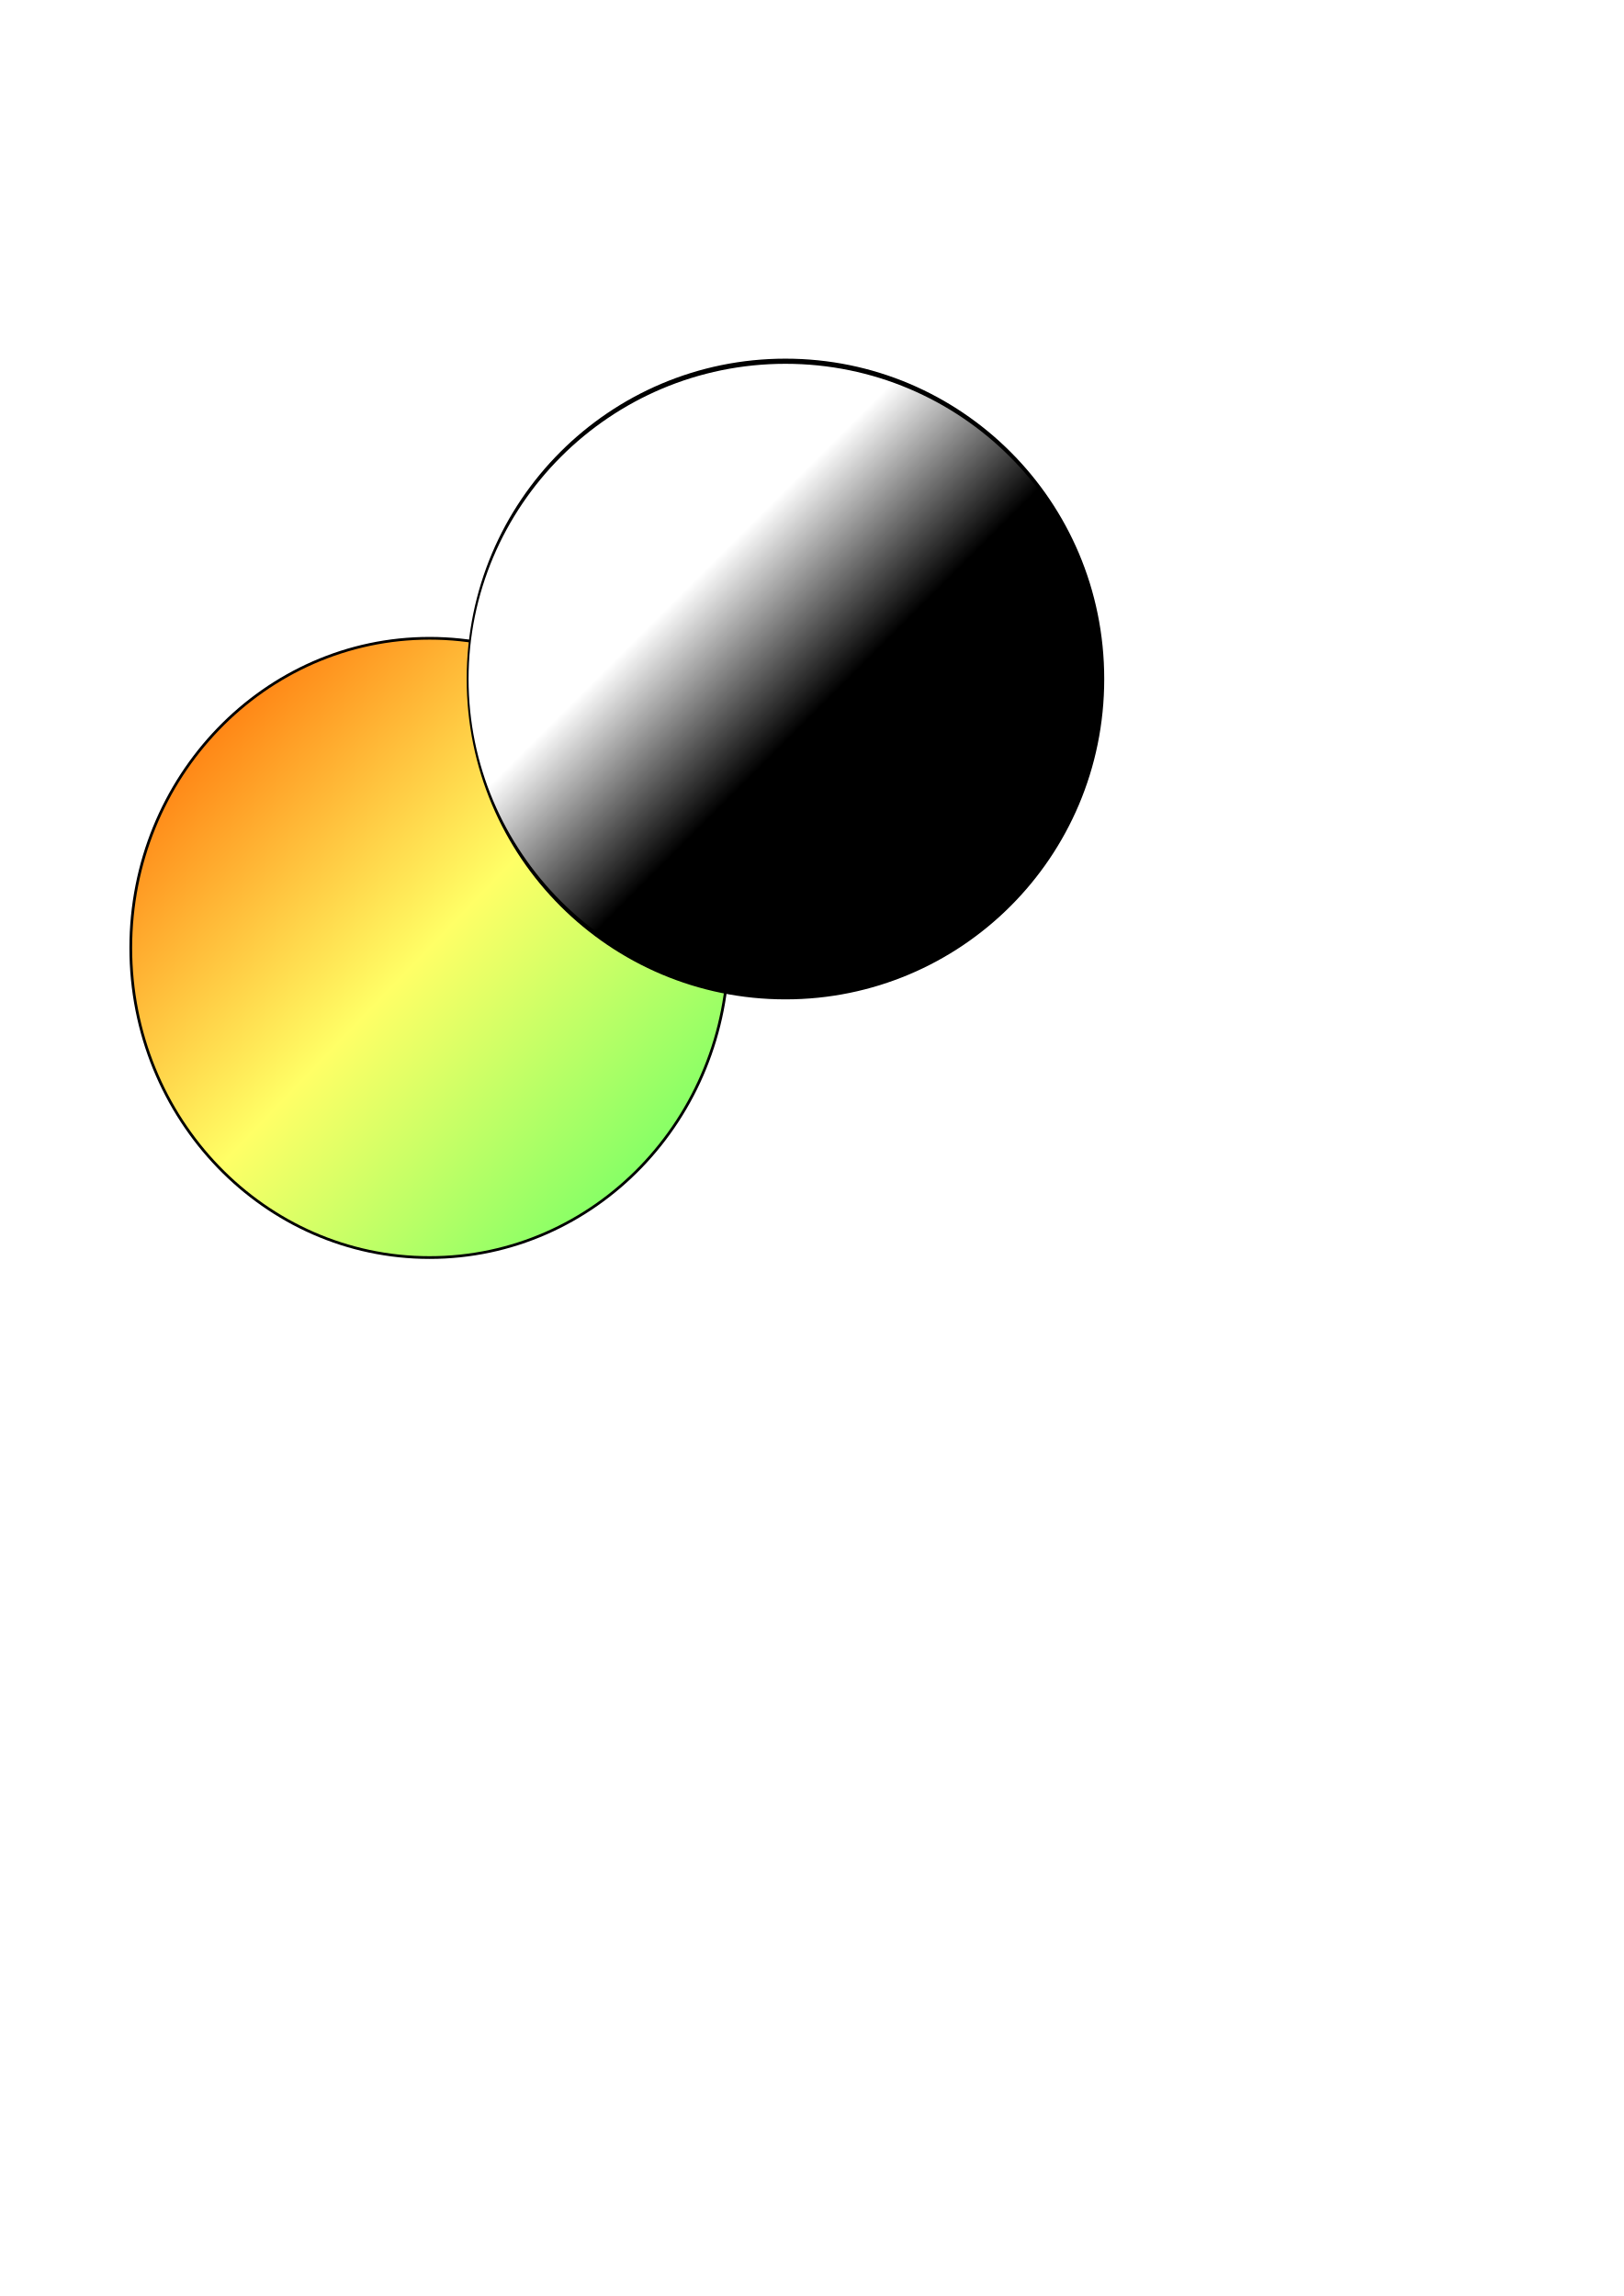
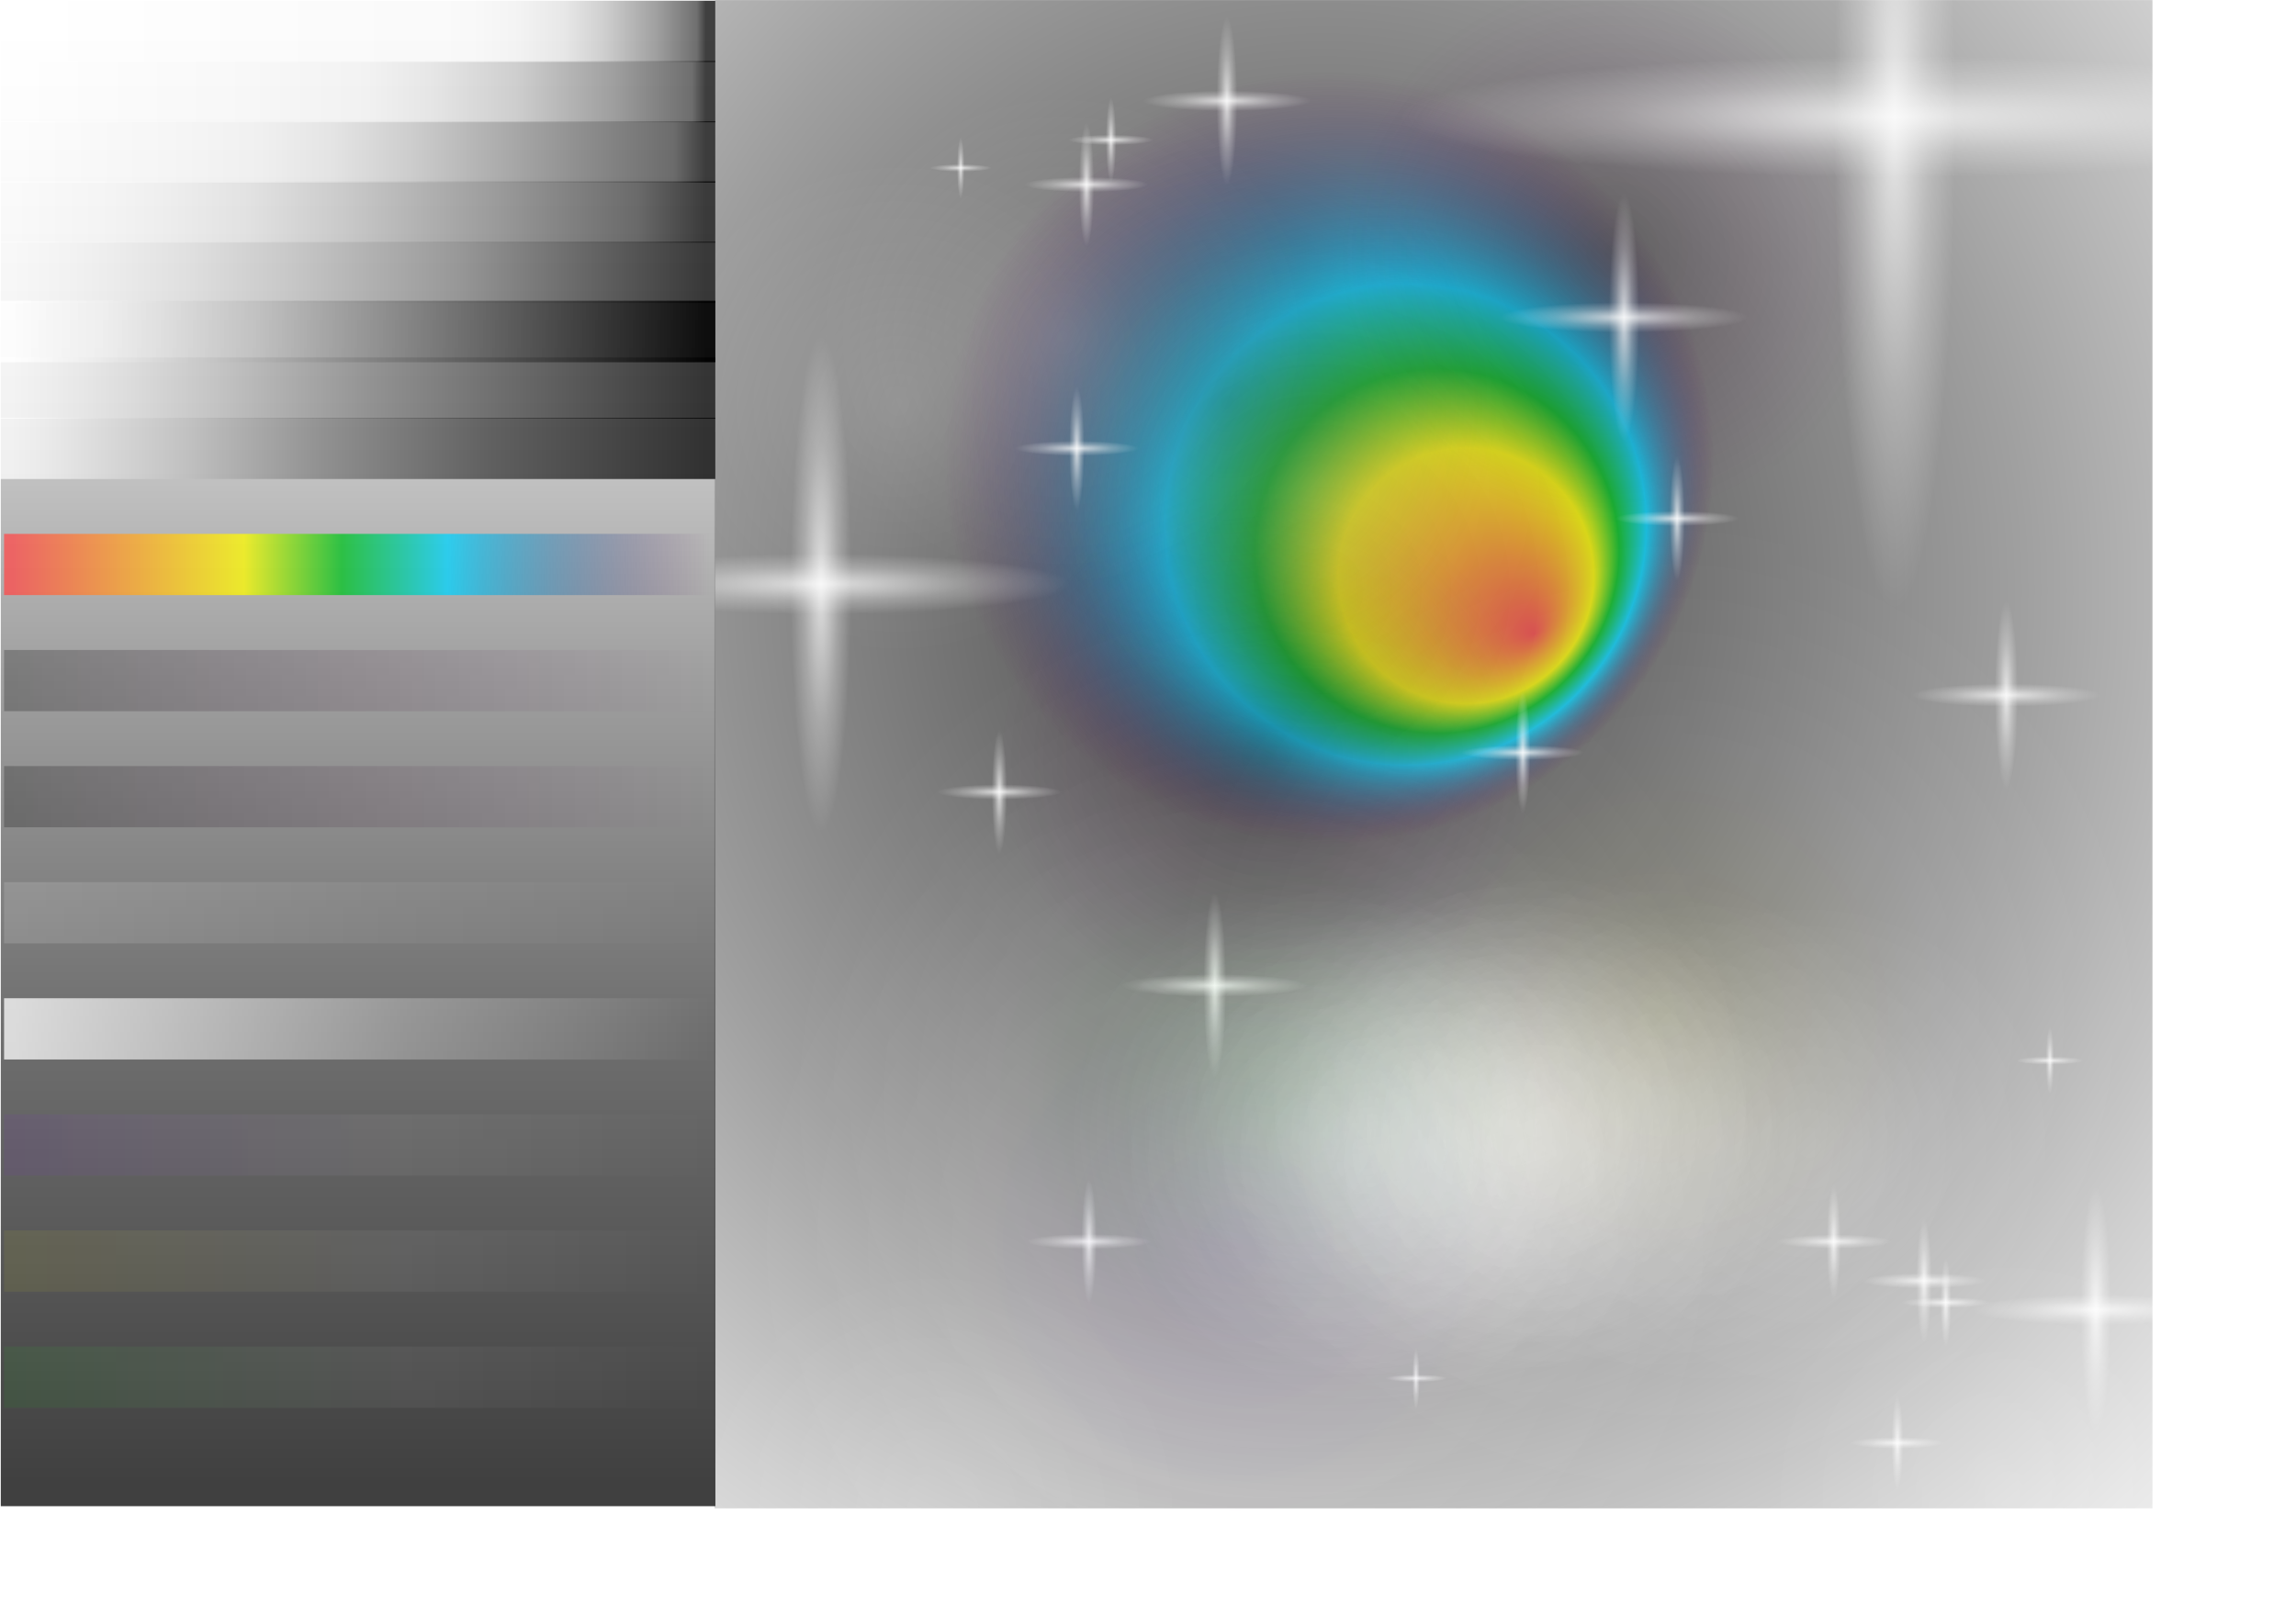
- <svg xmlns="http://www.w3.org/2000/svg" style="fill:#000000;fill-opacity:0.5;stroke:none" id="svg1" width="210mm" height="297mm">
-   <defs id="defs3">
-     <linearGradient id="grad01" x1="0" y1="0" x2="1" y2="1">
-       <stop offset="5%" style="stop-color:#f60" id="stop5" />
-       <stop offset="50%" style="stop-color:#ff6" id="stop6" />
-       <stop offset="95%" style="stop-color:#6f6" id="stop10" />
-     </linearGradient>
-     <linearGradient id="grad02" x1="0" y1="0" x2="1" y2="1" spreadMethod="reflect">
-       <stop offset="35%" style="stop-color:#fff" id="stop8" />
-       <stop offset="55%" style="stop-color:#000" id="stop9" />
-     </linearGradient>
+ <svg xmlns="http://www.w3.org/2000/svg" xmlns:xlink="http://www.w3.org/1999/xlink" id="svg3624" width="1448.28pt" height="1011.89pt">
+   <defs id="defs3626">
+     <linearGradient id="linearGradient1162">
+       <stop style="stop-color:#00ff06;stop-opacity:0.086;" offset="0" id="stop1163" />
+       <stop style="stop-color:#ffffff;stop-opacity:0.067;" offset="0.562" id="stop1164" />
+       <stop style="stop-color:#ffffff;stop-opacity:0;" offset="1" id="stop1165" />
+     </linearGradient>
+     <linearGradient id="linearGradient1156">
+       <stop style="stop-color:#fff400;stop-opacity:0.086;" offset="0" id="stop1157" />
+       <stop style="stop-color:#ffffff;stop-opacity:0.067;" offset="0.562" id="stop1158" />
+       <stop style="stop-color:#ffffff;stop-opacity:0;" offset="1" id="stop1159" />
+     </linearGradient>
+     <linearGradient id="linearGradient1150">
+       <stop style="stop-color:#8200ff;stop-opacity:0.089;" offset="0" id="stop1151" />
+       <stop style="stop-color:#ffffff;stop-opacity:0.067;" offset="0.562" id="stop1152" />
+       <stop style="stop-color:#ffffff;stop-opacity:0;" offset="1" id="stop1153" />
+     </linearGradient>
+     <linearGradient id="linearGradient1083">
+       <stop style="stop-color:#ffffff;stop-opacity:1;" offset="0" id="stop1084" />
+       <stop style="stop-color:#ffffff;stop-opacity:0.356;" offset="0.562" id="stop1085" />
+       <stop style="stop-color:#ffffff;stop-opacity:0;" offset="1" id="stop1086" />
+     </linearGradient>
+     <linearGradient id="linearGradient951">
+       <stop style="stop-color:#ffffff;stop-opacity:0.185;" offset="0" id="stop952" />
+       <stop style="stop-color:#ffffff;stop-opacity:0.068;" offset="0.562" id="stop955" />
+       <stop style="stop-color:#ffffff;stop-opacity:0;" offset="1" id="stop954" />
+     </linearGradient>
+     <linearGradient id="linearGradient946">
+       <stop style="stop-color:#000000;stop-opacity:0.306;" offset="0" id="stop947" />
+       <stop style="stop-color:#290027;stop-opacity:0.149;" offset="0.523" id="stop948" />
+       <stop style="stop-color:#52004f;stop-opacity:0;" offset="1" id="stop949" />
+     </linearGradient>
+     <linearGradient id="linearGradient931">
+       <stop style="stop-color:#000000;stop-opacity:0.308;" offset="0" id="stop932" />
+       <stop style="stop-color:#290027;stop-opacity:0.149;" offset="0.523" id="stop939" />
+       <stop style="stop-color:#52004f;stop-opacity:0;" offset="1" id="stop936" />
+     </linearGradient>
+     <linearGradient id="linearGradient915">
+       <stop style="stop-color:#ff4a4a;stop-opacity:1;" offset="0" id="stop916" />
+       <stop style="stop-color:#fffc00;stop-opacity:1;" offset="0.331" id="stop924" />
+       <stop style="stop-color:#00c420;stop-opacity:1;" offset="0.472" id="stop925" />
+       <stop style="stop-color:#00d4ff;stop-opacity:1;" offset="0.624" id="stop926" />
+       <stop style="stop-color:#52004f;stop-opacity:0;" offset="1" id="stop923" />
+     </linearGradient>
+     <linearGradient id="linearGradient902">
+       <stop style="stop-color:#000000;stop-opacity:1;" offset="0" id="stop903" />
+       <stop style="stop-color:#3f3f3f;stop-opacity:1;" offset="0.313" id="stop911" />
+       <stop style="stop-color:#7f7f7f;stop-opacity:1;" offset="0.552" id="stop904" />
+       <stop style="stop-color:#bfbfbf;stop-opacity:1;" offset="0.746" id="stop905" />
+       <stop style="stop-color:#dfdfdf;stop-opacity:1;" offset="0.863" id="stop906" />
+       <stop style="stop-color:#efefef;stop-opacity:1;" offset="0.921" id="stop907" />
+       <stop style="stop-color:#f7f7f7;stop-opacity:1;" offset="0.954" id="stop908" />
+       <stop style="stop-color:#fff;stop-opacity:1;" offset="1" id="stop909" />
+     </linearGradient>
+     <linearGradient id="linearGradient891">
+       <stop style="stop-color:#000000;stop-opacity:1;" offset="0" id="stop892" />
+       <stop style="stop-color:#3f3f3f;stop-opacity:1;" offset="0.013" id="stop893" />
+       <stop style="stop-color:#7f7f7f;stop-opacity:1;" offset="0.07" id="stop894" />
+       <stop style="stop-color:#bfbfbf;stop-opacity:1;" offset="0.147" id="stop895" />
+       <stop style="stop-color:#dfdfdf;stop-opacity:1;" offset="0.203" id="stop896" />
+       <stop style="stop-color:#efefef;stop-opacity:1;" offset="0.27" id="stop897" />
+       <stop style="stop-color:#f7f7f7;stop-opacity:1;" offset="0.339" id="stop898" />
+       <stop style="stop-color:#fff;stop-opacity:1;" offset="1" id="stop899" />
+     </linearGradient>
+     <linearGradient id="linearGradient880">
+       <stop style="stop-color:#000000;stop-opacity:1;" offset="0" id="stop881" />
+       <stop style="stop-color:#3f3f3f;stop-opacity:1;" offset="0.02" id="stop882" />
+       <stop style="stop-color:#7f7f7f;stop-opacity:1;" offset="0.13" id="stop883" />
+       <stop style="stop-color:#bfbfbf;stop-opacity:1;" offset="0.272" id="stop884" />
+       <stop style="stop-color:#dfdfdf;stop-opacity:1;" offset="0.394" id="stop885" />
+       <stop style="stop-color:#efefef;stop-opacity:1;" offset="0.489" id="stop886" />
+       <stop style="stop-color:#f7f7f7;stop-opacity:1;" offset="0.663" id="stop887" />
+       <stop style="stop-color:#fff;stop-opacity:1;" offset="1" id="stop888" />
+     </linearGradient>
+     <linearGradient id="linearGradient870">
+       <stop style="stop-color:#000000;stop-opacity:1;" offset="0" id="stop871" />
+       <stop style="stop-color:#7f7f7f;stop-opacity:1;" offset="0.486" id="stop872" />
+       <stop style="stop-color:#bfbfbf;stop-opacity:1;" offset="0.701" id="stop873" />
+       <stop style="stop-color:#dfdfdf;stop-opacity:1;" offset="0.824" id="stop874" />
+       <stop style="stop-color:#efefef;stop-opacity:1;" offset="0.899" id="stop875" />
+       <stop style="stop-color:#f7f7f7;stop-opacity:1;" offset="0.945" id="stop876" />
+       <stop style="stop-color:#fff;stop-opacity:1;" offset="1" id="stop877" />
+     </linearGradient>
+     <linearGradient id="linearGradient859">
+       <stop style="stop-color:#000000;stop-opacity:1;" offset="0" id="stop860" />
+       <stop style="stop-color:#7f7f7f;stop-opacity:1;" offset="0.427" id="stop861" />
+       <stop style="stop-color:#bfbfbf;stop-opacity:1;" offset="0.645" id="stop862" />
+       <stop style="stop-color:#dfdfdf;stop-opacity:1;" offset="0.782" id="stop863" />
+       <stop style="stop-color:#efefef;stop-opacity:1;" offset="0.864" id="stop864" />
+       <stop style="stop-color:#f7f7f7;stop-opacity:1;" offset="0.935" id="stop865" />
+       <stop style="stop-color:#fff;stop-opacity:1;" offset="1" id="stop866" />
+     </linearGradient>
+     <linearGradient id="linearGradient848">
+       <stop style="stop-color:#000000;stop-opacity:1;" offset="0" id="stop849" />
+       <stop style="stop-color:#3f3f3f;stop-opacity:1;" offset="0.046" id="stop850" />
+       <stop style="stop-color:#7f7f7f;stop-opacity:1;" offset="0.232" id="stop851" />
+       <stop style="stop-color:#bfbfbf;stop-opacity:1;" offset="0.419" id="stop852" />
+       <stop style="stop-color:#dfdfdf;stop-opacity:1;" offset="0.537" id="stop853" />
+       <stop style="stop-color:#efefef;stop-opacity:1;" offset="0.643" id="stop854" />
+       <stop style="stop-color:#f7f7f7;stop-opacity:1;" offset="0.778" id="stop855" />
+       <stop style="stop-color:#fff;stop-opacity:1;" offset="1" id="stop856" />
+     </linearGradient>
+     <linearGradient id="linearGradient837">
+       <stop style="stop-color:#000000;stop-opacity:1;" offset="0" id="stop838" />
+       <stop style="stop-color:#3f3f3f;stop-opacity:1;" offset="0.098" id="stop846" />
+       <stop style="stop-color:#7f7f7f;stop-opacity:1;" offset="0.297" id="stop839" />
+       <stop style="stop-color:#bfbfbf;stop-opacity:1;" offset="0.521" id="stop840" />
+       <stop style="stop-color:#dfdfdf;stop-opacity:1;" offset="0.658" id="stop841" />
+       <stop style="stop-color:#efefef;stop-opacity:1;" offset="0.776" id="stop842" />
+       <stop style="stop-color:#f7f7f7;stop-opacity:1;" offset="0.858" id="stop843" />
+       <stop style="stop-color:#fff;stop-opacity:1;" offset="1" id="stop844" />
+     </linearGradient>
+     <linearGradient id="linearGradient3628">
+       <stop style="stop-color:#000000;stop-opacity:1;" offset="0" id="stop3629" />
+       <stop style="stop-color:#7f7f7f;stop-opacity:1;" offset="0.356" id="stop3633" />
+       <stop style="stop-color:#bfbfbf;stop-opacity:1;" offset="0.598" id="stop3634" />
+       <stop style="stop-color:#dfdfdf;stop-opacity:1;" offset="0.746" id="stop3635" />
+       <stop style="stop-color:#efefef;stop-opacity:1;" offset="0.848" id="stop3636" />
+       <stop style="stop-color:#f7f7f7;stop-opacity:1;" offset="0.911" id="stop3637" />
+       <stop style="stop-color:#fff;stop-opacity:1;" offset="1" id="stop3630" />
+     </linearGradient>
+     <linearGradient xlink:href="#linearGradient3628" id="linearGradient3631" x1="1" y1="0.013" x2="1" y2="0.984" />
+     <linearGradient xlink:href="#linearGradient837" id="linearGradient845" x1="1" y1="0.013" x2="1" y2="0.984" />
+     <linearGradient xlink:href="#linearGradient848" id="linearGradient857" x1="1" y1="0.013" x2="1" y2="0.984" />
+     <linearGradient xlink:href="#linearGradient859" id="linearGradient867" x1="1" y1="0.013" x2="1" y2="0.984" />
+     <linearGradient xlink:href="#linearGradient870" id="linearGradient878" x1="1" y1="0.013" x2="1" y2="0.984" />
+     <linearGradient xlink:href="#linearGradient880" id="linearGradient889" x1="1" y1="0.013" x2="1" y2="0.984" />
+     <linearGradient xlink:href="#linearGradient891" id="linearGradient900" x1="1" y1="0.013" x2="1" y2="0.984" />
+     <linearGradient xlink:href="#linearGradient902" id="linearGradient910" x1="1" y1="0.013" x2="1" y2="0.984" />
+     <radialGradient xlink:href="#linearGradient915" id="radialGradient914" cx="0.5" cy="0.5" r="0.5" fx="0.233" fy="0.727" />
+     <radialGradient xlink:href="#linearGradient870" id="radialGradient928" cx="0.423" cy="0.391" r="1.001" fx="0.423" fy="0.391" />
+     <radialGradient xlink:href="#linearGradient931" id="radialGradient930" cx="0.5" cy="0.5" r="0.5" fx="0.5" fy="0.5" />
+     <radialGradient xlink:href="#linearGradient951" id="radialGradient945" cx="0.5" cy="0.5" r="0.5" fx="0.5" fy="0.5" />
+     <linearGradient xlink:href="#linearGradient915" id="linearGradient950" x1="1" y1="0.013" x2="1" y2="0.984" />
+     <radialGradient xlink:href="#linearGradient1083" id="radialGradient1087" cx="0.5" cy="0.5" r="0.5" fx="0.5" fy="0.5" />
+     <radialGradient xlink:href="#linearGradient1150" id="radialGradient1154" cx="0.5" cy="0.5" r="0.5" fx="0.5" fy="0.5" />
+     <radialGradient xlink:href="#linearGradient1156" id="radialGradient1160" cx="0.5" cy="0.5" r="0.5" fx="0.5" fy="0.5" />
+     <radialGradient xlink:href="#linearGradient1162" id="radialGradient1166" cx="0.5" cy="0.5" r="0.5" fx="0.5" fy="0.5" />
+     <linearGradient xlink:href="#linearGradient931" id="linearGradient1178" x1="1" y1="0.013" x2="1" y2="0.984" />
+     <linearGradient xlink:href="#linearGradient946" id="linearGradient1180" x1="1" y1="0.013" x2="1" y2="0.984" />
+     <linearGradient xlink:href="#linearGradient951" id="linearGradient1182" x1="1" y1="0.013" x2="1" y2="0.984" />
+     <linearGradient xlink:href="#linearGradient1083" id="linearGradient1184" x1="1" y1="0.013" x2="1" y2="0.984" />
+     <linearGradient xlink:href="#linearGradient1150" id="linearGradient1186" x1="1" y1="0.013" x2="1" y2="0.984" />
+     <linearGradient xlink:href="#linearGradient1156" id="linearGradient1188" x1="1" y1="0.013" x2="1" y2="0.984" />
+     <linearGradient xlink:href="#linearGradient1162" id="linearGradient1190" x1="1" y1="0.013" x2="1" y2="0.984" />
  </defs>
-   <ellipse style="stroke:#000000;fill:url(#grad01);fill-opacity:1;stroke-opacity:1;stroke-width:1pt;stroke-linejoin:miter;stroke-linecap:butt;" id="ellipse3" cx="260.454" cy="327.992" rx="146.069" ry="151.381" transform="matrix(1 0 0 1 -50.4599 135.446)" />
-   <ellipse style="stroke:#000000;fill:url(#grad02);fill-opacity:1;stroke-opacity:1;stroke-width:1pt;stroke-linejoin:miter;stroke-linecap:butt;" id="ellipse4" cx="288.34" cy="423.601" rx="227.071" ry="82.33" transform="matrix(0.684211 0 0 1.8871 186.664 -467.405)" />
+   <rect style="fill:url(#radialGradient928);fill-opacity:0.75;fill-rule:evenodd;stroke:none;stroke-width:1pt;" id="rect927" width="1209.463" height="1268.864" x="600.855" y="0.07" />
+   <path style="fill:url(#radialGradient914);fill-opacity:0.75;fill-rule:evenodd;stroke:none;stroke-width:1pt;" id="path913" d="M 1615.194 827.234 A 319.584 319.584 0 1 0 976.026,827.234 A 319.584 319.584 0 1 0 1615.194 827.234 z" transform="matrix(-1.017983,0,0,1.017983,2436.012,-456.2267)" />
+   <path style="fill:url(#radialGradient930);fill-opacity:0.75;fill-rule:evenodd;stroke:none;stroke-width:1pt;" id="path929" d="M 1331.449 1030.739 A 111.972 111.972 0 1 0 1107.505,1030.739 A 111.972 111.972 0 1 0 1331.449 1030.739 z" transform="matrix(2.041006,0,0,2.041006,-1456.583,-1765.356)" />
+   <path style="fill:url(#radialGradient930);fill-opacity:0.75;fill-rule:evenodd;stroke:none;stroke-width:1pt;" id="path940" d="M 1331.449 1030.739 A 111.972 111.972 0 1 0 1107.505,1030.739 A 111.972 111.972 0 1 0 1331.449 1030.739 z" transform="matrix(2.041006,0,0,2.041006,-1423.638,-1466.223)" />
+   <path style="fill:url(#radialGradient930);fill-opacity:0.75;fill-rule:evenodd;stroke:none;stroke-width:1pt;" id="path941" d="M 1331.449 1030.739 A 111.972 111.972 0 1 0 1107.505,1030.739 A 111.972 111.972 0 1 0 1331.449 1030.739 z" transform="matrix(2.041006,0,0,2.041006,-1133.638,-1891.223)" />
+   <path style="fill:url(#radialGradient945);fill-opacity:0.75;fill-rule:evenodd;stroke:none;stroke-width:1pt;stroke-opacity:1;" id="path956" d="M 1324.402 999.982 A 155.473 155.473 0 1 0 1013.455,999.982 A 155.473 155.473 0 1 0 1324.402 999.982 z" transform="matrix(1.342593,0,0,1.342593,-174.4542,-401.6087)" />
+   <path style="fill:url(#radialGradient945);fill-opacity:0.75;fill-rule:evenodd;stroke:none;stroke-width:1pt;stroke-opacity:1;" id="path957" d="M 1324.402 999.982 A 155.473 155.473 0 1 0 1013.455,999.982 A 155.473 155.473 0 1 0 1324.402 999.982 z" transform="matrix(1.342593,0,0,1.342593,-257.9491,-395.8505)" />
+   <path style="fill:url(#radialGradient945);fill-opacity:0.75;fill-rule:evenodd;stroke:none;stroke-width:1pt;stroke-opacity:1;" id="path958" d="M 1324.402 999.982 A 155.473 155.473 0 1 0 1013.455,999.982 A 155.473 155.473 0 1 0 1324.402 999.982 z" transform="matrix(1.342593,0,0,1.342593,-278.103,-395.8505)" />
+   <path style="fill:url(#radialGradient945);fill-opacity:0.75;fill-rule:evenodd;stroke:none;stroke-width:1pt;stroke-opacity:1;" id="path959" d="M 1324.402 999.982 A 155.473 155.473 0 1 0 1013.455,999.982 A 155.473 155.473 0 1 0 1324.402 999.982 z" transform="matrix(1.342593,0,0,1.342593,-298.257,-390.0922)" />
+   <path style="fill:url(#radialGradient945);fill-opacity:0.75;fill-rule:evenodd;stroke:none;stroke-width:1pt;stroke-opacity:1;" id="path960" d="M 1324.402 999.982 A 155.473 155.473 0 1 0 1013.455,999.982 A 155.473 155.473 0 1 0 1324.402 999.982 z" transform="matrix(1.342593,0,0,1.342593,-355.8396,-381.4548)" />
+   <path style="fill:url(#radialGradient945);fill-opacity:0.75;fill-rule:evenodd;stroke:none;stroke-width:1pt;stroke-opacity:1;" id="path961" d="M 1324.402 999.982 A 155.473 155.473 0 1 0 1013.455,999.982 A 155.473 155.473 0 1 0 1324.402 999.982 z" transform="matrix(1.342593,0,0,1.342593,-422.0597,-390.0922)" />
+   <path style="fill:url(#radialGradient945);fill-opacity:0.75;fill-rule:evenodd;stroke:none;stroke-width:1pt;stroke-opacity:1;" id="path962" d="M 1324.402 999.982 A 155.473 155.473 0 1 0 1013.455,999.982 A 155.473 155.473 0 1 0 1324.402 999.982 z" transform="matrix(1.342593,0,0,1.342593,-462.3676,-392.9713)" />
+   <path style="fill:url(#radialGradient945);fill-opacity:0.75;fill-rule:evenodd;stroke:none;stroke-width:1pt;stroke-opacity:1;" id="path963" d="M 1324.402 999.982 A 155.473 155.473 0 1 0 1013.455,999.982 A 155.473 155.473 0 1 0 1324.402 999.982 z" transform="matrix(1.342593,0,0,1.342593,-468.1259,-384.3339)" />
+   <path style="fill:url(#radialGradient945);fill-opacity:0.75;fill-rule:evenodd;stroke:none;stroke-width:1pt;stroke-opacity:1;" id="path964" d="M 1324.402 999.982 A 155.473 155.473 0 1 0 1013.455,999.982 A 155.473 155.473 0 1 0 1324.402 999.982 z" transform="matrix(1.342593,0,0,1.342593,-419.1806,-364.18)" />
+   <path style="fill:url(#radialGradient945);fill-opacity:0.75;fill-rule:evenodd;stroke:none;stroke-width:1pt;stroke-opacity:1;" id="path965" d="M 1324.402 999.982 A 155.473 155.473 0 1 0 1013.455,999.982 A 155.473 155.473 0 1 0 1324.402 999.982 z" transform="matrix(1.342593,0,0,1.342593,-370.2353,-369.9383)" />
+   <path style="fill:url(#radialGradient945);fill-opacity:0.75;fill-rule:evenodd;stroke:none;stroke-width:1pt;stroke-opacity:1;" id="path966" d="M 1324.402 999.982 A 155.473 155.473 0 1 0 1013.455,999.982 A 155.473 155.473 0 1 0 1324.402 999.982 z" transform="matrix(1.342593,0,0,1.342593,-275.2239,-369.9383)" />
+   <path style="fill:url(#radialGradient945);fill-opacity:0.75;fill-rule:evenodd;stroke:none;stroke-width:1pt;stroke-opacity:1;" id="path967" d="M 1324.402 999.982 A 155.473 155.473 0 1 0 1013.455,999.982 A 155.473 155.473 0 1 0 1324.402 999.982 z" transform="matrix(1.342593,0,0,1.342593,-47.77232,-378.5757)" />
+   <path style="fill:url(#radialGradient945);fill-opacity:0.75;fill-rule:evenodd;stroke:none;stroke-width:1pt;stroke-opacity:1;" id="path968" d="M 1324.402 999.982 A 155.473 155.473 0 1 0 1013.455,999.982 A 155.473 155.473 0 1 0 1324.402 999.982 z" transform="matrix(1.342593,0,0,1.342593,-131.2672,-381.4548)" />
+   <path style="fill:url(#radialGradient945);fill-opacity:0.75;fill-rule:evenodd;stroke:none;stroke-width:1pt;stroke-opacity:1;" id="path969" d="M 1324.402 999.982 A 155.473 155.473 0 1 0 1013.455,999.982 A 155.473 155.473 0 1 0 1324.402 999.982 z" transform="matrix(1.342593,0,0,1.342593,-299.4846,-418.8817)" />
+   <path style="fill:url(#radialGradient945);fill-opacity:0.75;fill-rule:evenodd;stroke:none;stroke-width:1pt;stroke-opacity:1;" id="path1077" d="M 1324.402 999.982 A 155.473 155.473 0 1 0 1013.455,999.982 A 155.473 155.473 0 1 0 1324.402 999.982 z" transform="matrix(1.342593,0,0,1.342593,-466.4247,-929.4491)" />
+   <path style="fill:url(#radialGradient945);fill-opacity:0.75;fill-rule:evenodd;stroke:none;stroke-width:1pt;stroke-opacity:1;" id="path1078" d="M 1324.402 999.982 A 155.473 155.473 0 1 0 1013.455,999.982 A 155.473 155.473 0 1 0 1324.402 999.982 z" transform="matrix(1.342593,0,0,1.342593,-676.1178,-1059.744)" />
+   <path style="fill:url(#radialGradient945);fill-opacity:0.75;fill-rule:evenodd;stroke:none;stroke-width:1pt;stroke-opacity:1;" id="path1079" d="M 1324.402 999.982 A 155.473 155.473 0 1 0 1013.455,999.982 A 155.473 155.473 0 1 0 1324.402 999.982 z" transform="matrix(1.342593,0,0,1.342593,-814.5559,-1002.740)" />
+   <path style="fill:url(#radialGradient945);fill-opacity:0.75;fill-rule:evenodd;stroke:none;stroke-width:1pt;stroke-opacity:1;" id="path1080" d="M 1324.402 999.982 A 155.473 155.473 0 1 0 1013.455,999.982 A 155.473 155.473 0 1 0 1324.402 999.982 z" transform="matrix(1.342593,0,0,1.342593,119.9015,-84.56923)" />
+   <path style="fill:url(#radialGradient945);fill-opacity:0.75;fill-rule:evenodd;stroke:none;stroke-width:1pt;stroke-opacity:1;" id="path1081" d="M 1324.402 999.982 A 155.473 155.473 0 1 0 1013.455,999.982 A 155.473 155.473 0 1 0 1324.402 999.982 z" transform="matrix(1.342593,0,0,1.342593,-781.9822,-68.28239)" />
+   <path style="fill:url(#radialGradient1087);fill-opacity:0.75;fill-rule:evenodd;stroke:none;stroke-width:1pt;stroke-opacity:1;" id="path1082" d="M 1324.402 999.982 A 155.473 155.473 0 1 0 1013.455,999.982 A 155.473 155.473 0 1 0 1324.402 999.982 z" transform="matrix(0.671296,0,0,8.204100e-2,581.2272,184.9735)" />
+   <path style="fill:url(#radialGradient1087);fill-opacity:0.75;fill-rule:evenodd;stroke:none;stroke-width:1pt;stroke-opacity:1;" id="path1088" d="M 1324.402 999.982 A 155.473 155.473 0 1 0 1013.455,999.982 A 155.473 155.473 0 1 0 1324.402 999.982 z" transform="matrix(4.110370e-17,0.671296,-8.204100e-2,5.023395e-18,1447.964,-517.6845)" />
+   <g id="g1134" transform="matrix(0.494011,0,0,0.494011,667.7442,314.7555)">
+     <path style="fill:url(#radialGradient1087);fill-opacity:0.75;fill-rule:evenodd;stroke:none;stroke-width:1pt;stroke-opacity:1;" id="path1089" d="M 1324.402 999.982 A 155.473 155.473 0 1 0 1013.455,999.982 A 155.473 155.473 0 1 0 1324.402 999.982 z" transform="matrix(0.671296,0,0,8.204100e-2,456.2272,562.4735)" />
+     <path style="fill:url(#radialGradient1087);fill-opacity:0.75;fill-rule:evenodd;stroke:none;stroke-width:1pt;stroke-opacity:1;" id="path1090" d="M 1324.402 999.982 A 155.473 155.473 0 1 0 1013.455,999.982 A 155.473 155.473 0 1 0 1324.402 999.982 z" transform="matrix(4.110370e-17,0.671296,-8.204100e-2,5.023395e-18,1322.964,-140.1845)" />
+   </g>
+   <g id="g1140" transform="matrix(0.928138,0,0,0.928138,692.1255,75.05942)">
+     <path style="fill:url(#radialGradient1087);fill-opacity:0.75;fill-rule:evenodd;stroke:none;stroke-width:1pt;stroke-opacity:1;" id="path1091" d="M 1324.402 999.982 A 155.473 155.473 0 1 0 1013.455,999.982 A 155.473 155.473 0 1 0 1324.402 999.982 z" transform="matrix(0.335648,0,0,4.102050e-2,523.5757,1003.493)" />
+     <path style="fill:url(#radialGradient1087);fill-opacity:0.75;fill-rule:evenodd;stroke:none;stroke-width:1pt;stroke-opacity:1;" id="path1092" d="M 1324.402 999.982 A 155.473 155.473 0 1 0 1013.455,999.982 A 155.473 155.473 0 1 0 1324.402 999.982 z" transform="matrix(2.055185e-17,0.335648,-4.102050e-2,2.511697e-18,956.9441,652.164)" />
+   </g>
+   <g id="g1095" transform="matrix(0.712552,0,0,0.712552,859.1871,529.6833)">
+     <path style="fill:url(#radialGradient1087);fill-opacity:0.75;fill-rule:evenodd;stroke:none;stroke-width:1pt;stroke-opacity:1;" id="path1093" d="M 1324.402 999.982 A 155.473 155.473 0 1 0 1013.455,999.982 A 155.473 155.473 0 1 0 1324.402 999.982 z" transform="matrix(0.335648,0,0,4.102050e-2,698.5757,753.493)" />
+     <path style="fill:url(#radialGradient1087);fill-opacity:0.75;fill-rule:evenodd;stroke:none;stroke-width:1pt;stroke-opacity:1;" id="path1094" d="M 1324.402 999.982 A 155.473 155.473 0 1 0 1013.455,999.982 A 155.473 155.473 0 1 0 1324.402 999.982 z" transform="matrix(2.055185e-17,0.335648,-4.102050e-2,2.511697e-18,1131.944,402.164)" />
+   </g>
+   <g id="g1098" transform="translate(319.6292,-358.3105)">
+     <path style="fill:url(#radialGradient1087);fill-opacity:0.75;fill-rule:evenodd;stroke:none;stroke-width:1pt;stroke-opacity:1;" id="path1099" d="M 1324.402 999.982 A 155.473 155.473 0 1 0 1013.455,999.982 A 155.473 155.473 0 1 0 1324.402 999.982 z" transform="matrix(0.335648,0,0,4.102050e-2,698.5757,753.493)" />
+     <path style="fill:url(#radialGradient1087);fill-opacity:0.75;fill-rule:evenodd;stroke:none;stroke-width:1pt;stroke-opacity:1;" id="path1100" d="M 1324.402 999.982 A 155.473 155.473 0 1 0 1013.455,999.982 A 155.473 155.473 0 1 0 1324.402 999.982 z" transform="matrix(2.055185e-17,0.335648,-4.102050e-2,2.511697e-18,1131.944,402.164)" />
+   </g>
+   <g id="g1101" transform="translate(-250.4102,-128.2589)">
+     <path style="fill:url(#radialGradient1087);fill-opacity:0.75;fill-rule:evenodd;stroke:none;stroke-width:1pt;stroke-opacity:1;" id="path1102" d="M 1324.402 999.982 A 155.473 155.473 0 1 0 1013.455,999.982 A 155.473 155.473 0 1 0 1324.402 999.982 z" transform="matrix(0.335648,0,0,4.102050e-2,698.5757,753.493)" />
+     <path style="fill:url(#radialGradient1087);fill-opacity:0.75;fill-rule:evenodd;stroke:none;stroke-width:1pt;stroke-opacity:1;" id="path1103" d="M 1324.402 999.982 A 155.473 155.473 0 1 0 1013.455,999.982 A 155.473 155.473 0 1 0 1324.402 999.982 z" transform="matrix(2.055185e-17,0.335648,-4.102050e-2,2.511697e-18,1131.944,402.164)" />
+   </g>
+   <g id="g1104" transform="translate(-185.2628,-417.3503)">
+     <path style="fill:url(#radialGradient1087);fill-opacity:0.75;fill-rule:evenodd;stroke:none;stroke-width:1pt;stroke-opacity:1;" id="path1105" d="M 1324.402 999.982 A 155.473 155.473 0 1 0 1013.455,999.982 A 155.473 155.473 0 1 0 1324.402 999.982 z" transform="matrix(0.335648,0,0,4.102050e-2,698.5757,753.493)" />
+     <path style="fill:url(#radialGradient1087);fill-opacity:0.75;fill-rule:evenodd;stroke:none;stroke-width:1pt;stroke-opacity:1;" id="path1106" d="M 1324.402 999.982 A 155.473 155.473 0 1 0 1013.455,999.982 A 155.473 155.473 0 1 0 1324.402 999.982 z" transform="matrix(2.055185e-17,0.335648,-4.102050e-2,2.511697e-18,1131.944,402.164)" />
+   </g>
+   <g id="g1107" transform="translate(-177.1194,-639.2585)">
+     <path style="fill:url(#radialGradient1087);fill-opacity:0.75;fill-rule:evenodd;stroke:none;stroke-width:1pt;stroke-opacity:1;" id="path1108" d="M 1324.402 999.982 A 155.473 155.473 0 1 0 1013.455,999.982 A 155.473 155.473 0 1 0 1324.402 999.982 z" transform="matrix(0.335648,0,0,4.102050e-2,698.5757,753.493)" />
+     <path style="fill:url(#radialGradient1087);fill-opacity:0.75;fill-rule:evenodd;stroke:none;stroke-width:1pt;stroke-opacity:1;" id="path1109" d="M 1324.402 999.982 A 155.473 155.473 0 1 0 1013.455,999.982 A 155.473 155.473 0 1 0 1324.402 999.982 z" transform="matrix(2.055185e-17,0.335648,-4.102050e-2,2.511697e-18,1131.944,402.164)" />
+   </g>
+   <g id="g1110" transform="matrix(0.688598,0,0,0.688598,183.192,-429.392)">
+     <path style="fill:url(#radialGradient1087);fill-opacity:0.75;fill-rule:evenodd;stroke:none;stroke-width:1pt;stroke-opacity:1;" id="path1111" d="M 1324.402 999.982 A 155.473 155.473 0 1 0 1013.455,999.982 A 155.473 155.473 0 1 0 1324.402 999.982 z" transform="matrix(0.335648,0,0,4.102050e-2,698.5757,753.493)" />
+     <path style="fill:url(#radialGradient1087);fill-opacity:0.75;fill-rule:evenodd;stroke:none;stroke-width:1pt;stroke-opacity:1;" id="path1112" d="M 1324.402 999.982 A 155.473 155.473 0 1 0 1013.455,999.982 A 155.473 155.473 0 1 0 1324.402 999.982 z" transform="matrix(2.055185e-17,0.335648,-4.102050e-2,2.511697e-18,1131.944,402.164)" />
+   </g>
+   <g id="g1113" transform="matrix(1.35931,0,0,1.35931,-451.0124,-995.1617)">
+     <path style="fill:url(#radialGradient1087);fill-opacity:0.75;fill-rule:evenodd;stroke:none;stroke-width:1pt;stroke-opacity:1;" id="path1114" d="M 1324.402 999.982 A 155.473 155.473 0 1 0 1013.455,999.982 A 155.473 155.473 0 1 0 1324.402 999.982 z" transform="matrix(0.335648,0,0,4.102050e-2,698.5757,753.493)" />
+     <path style="fill:url(#radialGradient1087);fill-opacity:0.75;fill-rule:evenodd;stroke:none;stroke-width:1pt;stroke-opacity:1;" id="path1115" d="M 1324.402 999.982 A 155.473 155.473 0 1 0 1013.455,999.982 A 155.473 155.473 0 1 0 1324.402 999.982 z" transform="matrix(2.055185e-17,0.335648,-4.102050e-2,2.511697e-18,1131.944,402.164)" />
+   </g>
+   <g id="g1116" transform="matrix(8,0,0,8,-7133.940,-6257.850)">
+     <path style="fill:url(#radialGradient1087);fill-opacity:0.75;fill-rule:evenodd;stroke:none;stroke-width:1pt;stroke-opacity:1;" id="path1117" d="M 1324.402 999.982 A 155.473 155.473 0 1 0 1013.455,999.982 A 155.473 155.473 0 1 0 1324.402 999.982 z" transform="matrix(0.335648,0,0,4.102050e-2,698.5757,753.493)" />
+     <path style="fill:url(#radialGradient1087);fill-opacity:0.75;fill-rule:evenodd;stroke:none;stroke-width:1pt;stroke-opacity:1;" id="path1118" d="M 1324.402 999.982 A 155.473 155.473 0 1 0 1013.455,999.982 A 155.473 155.473 0 1 0 1324.402 999.982 z" transform="matrix(2.055185e-17,0.335648,-4.102050e-2,2.511697e-18,1131.944,402.164)" />
+   </g>
+   <g id="g1119" transform="matrix(1.52092,0,0,1.52092,28.21147,-623.578)">
+     <path style="fill:url(#radialGradient1087);fill-opacity:0.75;fill-rule:evenodd;stroke:none;stroke-width:1pt;stroke-opacity:1;" id="path1120" d="M 1324.402 999.982 A 155.473 155.473 0 1 0 1013.455,999.982 A 155.473 155.473 0 1 0 1324.402 999.982 z" transform="matrix(0.335648,0,0,4.102050e-2,698.5757,753.493)" />
+     <path style="fill:url(#radialGradient1087);fill-opacity:0.75;fill-rule:evenodd;stroke:none;stroke-width:1pt;stroke-opacity:1;" id="path1121" d="M 1324.402 999.982 A 155.473 155.473 0 1 0 1013.455,999.982 A 155.473 155.473 0 1 0 1324.402 999.982 z" transform="matrix(2.055185e-17,0.335648,-4.102050e-2,2.511697e-18,1131.944,402.164)" />
+   </g>
+   <g id="g1122" transform="matrix(0.544874,0,0,0.544874,1129.651,459.3176)">
+     <path style="fill:url(#radialGradient1087);fill-opacity:0.75;fill-rule:evenodd;stroke:none;stroke-width:1pt;stroke-opacity:1;" id="path1123" d="M 1324.402 999.982 A 155.473 155.473 0 1 0 1013.455,999.982 A 155.473 155.473 0 1 0 1324.402 999.982 z" transform="matrix(0.335648,0,0,4.102050e-2,698.5757,753.493)" />
+     <path style="fill:url(#radialGradient1087);fill-opacity:0.75;fill-rule:evenodd;stroke:none;stroke-width:1pt;stroke-opacity:1;" id="path1124" d="M 1324.402 999.982 A 155.473 155.473 0 1 0 1013.455,999.982 A 155.473 155.473 0 1 0 1324.402 999.982 z" transform="matrix(2.055185e-17,0.335648,-4.102050e-2,2.511697e-18,1131.944,402.164)" />
+   </g>
+   <g id="g1125" transform="matrix(0.76046,0,0,0.76046,766.207,609.7001)">
+     <path style="fill:url(#radialGradient1087);fill-opacity:0.75;fill-rule:evenodd;stroke:none;stroke-width:1pt;stroke-opacity:1;" id="path1126" d="M 1324.402 999.982 A 155.473 155.473 0 1 0 1013.455,999.982 A 155.473 155.473 0 1 0 1324.402 999.982 z" transform="matrix(0.335648,0,0,4.102050e-2,698.5757,753.493)" />
+     <path style="fill:url(#radialGradient1087);fill-opacity:0.75;fill-rule:evenodd;stroke:none;stroke-width:1pt;stroke-opacity:1;" id="path1127" d="M 1324.402 999.982 A 155.473 155.473 0 1 0 1013.455,999.982 A 155.473 155.473 0 1 0 1324.402 999.982 z" transform="matrix(2.055185e-17,0.335648,-4.102050e-2,2.511697e-18,1131.944,402.164)" />
+   </g>
+   <g id="g1128" transform="matrix(2,0,0,2,-419.1656,-487.0984)">
+     <path style="fill:url(#radialGradient1087);fill-opacity:0.75;fill-rule:evenodd;stroke:none;stroke-width:1pt;stroke-opacity:1;" id="path1129" d="M 1324.402 999.982 A 155.473 155.473 0 1 0 1013.455,999.982 A 155.473 155.473 0 1 0 1324.402 999.982 z" transform="matrix(0.335648,0,0,4.102050e-2,698.5757,753.493)" />
+     <path style="fill:url(#radialGradient1087);fill-opacity:0.75;fill-rule:evenodd;stroke:none;stroke-width:1pt;stroke-opacity:1;" id="path1130" d="M 1324.402 999.982 A 155.473 155.473 0 1 0 1013.455,999.982 A 155.473 155.473 0 1 0 1324.402 999.982 z" transform="matrix(2.055185e-17,0.335648,-4.102050e-2,2.511697e-18,1131.944,402.164)" />
+   </g>
+   <g id="g1131" transform="translate(527.2865,282.9838)">
+     <path style="fill:url(#radialGradient1087);fill-opacity:0.75;fill-rule:evenodd;stroke:none;stroke-width:1pt;stroke-opacity:1;" id="path1132" d="M 1324.402 999.982 A 155.473 155.473 0 1 0 1013.455,999.982 A 155.473 155.473 0 1 0 1324.402 999.982 z" transform="matrix(0.335648,0,0,4.102050e-2,698.5757,753.493)" />
+     <path style="fill:url(#radialGradient1087);fill-opacity:0.75;fill-rule:evenodd;stroke:none;stroke-width:1pt;stroke-opacity:1;" id="path1133" d="M 1324.402 999.982 A 155.473 155.473 0 1 0 1013.455,999.982 A 155.473 155.473 0 1 0 1324.402 999.982 z" transform="matrix(2.055185e-17,0.335648,-4.102050e-2,2.511697e-18,1131.944,402.164)" />
+   </g>
+   <g id="g1137" transform="matrix(1.496966,0,0,1.496966,-611.3785,-360.2435)">
+     <path style="fill:url(#radialGradient1087);fill-opacity:0.75;fill-rule:evenodd;stroke:none;stroke-width:1pt;stroke-opacity:1;" id="path1138" d="M 1324.402 999.982 A 155.473 155.473 0 1 0 1013.455,999.982 A 155.473 155.473 0 1 0 1324.402 999.982 z" transform="matrix(0.335648,0,0,4.102050e-2,698.5757,753.493)" />
+     <path style="fill:url(#radialGradient1087);fill-opacity:0.75;fill-rule:evenodd;stroke:none;stroke-width:1pt;stroke-opacity:1;" id="path1139" d="M 1324.402 999.982 A 155.473 155.473 0 1 0 1013.455,999.982 A 155.473 155.473 0 1 0 1324.402 999.982 z" transform="matrix(2.055185e-17,0.335648,-4.102050e-2,2.511697e-18,1131.944,402.164)" />
+   </g>
+   <g id="g1143">
+     <path style="fill:url(#radialGradient1087);fill-opacity:0.75;fill-rule:evenodd;stroke:none;stroke-width:1pt;stroke-opacity:1;" id="path1144" d="M 1324.402 999.982 A 155.473 155.473 0 1 0 1013.455,999.982 A 155.473 155.473 0 1 0 1324.402 999.982 z" transform="matrix(0.335648,0,0,4.102050e-2,523.5757,1003.493)" />
+     <path style="fill:url(#radialGradient1087);fill-opacity:0.75;fill-rule:evenodd;stroke:none;stroke-width:1pt;stroke-opacity:1;" id="path1145" d="M 1324.402 999.982 A 155.473 155.473 0 1 0 1013.455,999.982 A 155.473 155.473 0 1 0 1324.402 999.982 z" transform="matrix(2.055185e-17,0.335648,-4.102050e-2,2.511697e-18,956.9441,652.164)" />
+   </g>
+   <g id="g1146" transform="matrix(0.5,0,0,0.5,732.9621,637.2562)">
+     <path style="fill:url(#radialGradient1087);fill-opacity:0.75;fill-rule:evenodd;stroke:none;stroke-width:1pt;stroke-opacity:1;" id="path1147" d="M 1324.402 999.982 A 155.473 155.473 0 1 0 1013.455,999.982 A 155.473 155.473 0 1 0 1324.402 999.982 z" transform="matrix(0.335648,0,0,4.102050e-2,523.5757,1003.493)" />
+     <path style="fill:url(#radialGradient1087);fill-opacity:0.75;fill-rule:evenodd;stroke:none;stroke-width:1pt;stroke-opacity:1;" id="path1148" d="M 1324.402 999.982 A 155.473 155.473 0 1 0 1013.455,999.982 A 155.473 155.473 0 1 0 1324.402 999.982 z" transform="matrix(2.055185e-17,0.335648,-4.102050e-2,2.511697e-18,956.9441,652.164)" />
+   </g>
+   <path style="fill:url(#radialGradient1154);fill-opacity:0.75;fill-rule:evenodd;stroke:none;stroke-width:1pt;stroke-opacity:1;" id="path1149" d="M 1324.402 999.982 A 155.473 155.473 0 1 0 1013.455,999.982 A 155.473 155.473 0 1 0 1324.402 999.982 z" transform="matrix(2.685186,0,0,2.685186,-2100.238,-1638.570)" />
+   <path style="fill:url(#radialGradient1160);fill-opacity:0.75;fill-rule:evenodd;stroke:none;stroke-width:1pt;stroke-opacity:1;" id="path1155" d="M 1324.402 999.982 A 155.473 155.473 0 1 0 1013.455,999.982 A 155.473 155.473 0 1 0 1324.402 999.982 z" transform="matrix(2.685186,0,0,2.685186,-1739.927,-1831.425)" />
+   <path style="fill:url(#radialGradient1166);fill-opacity:0.75;fill-rule:evenodd;stroke:none;stroke-width:1pt;stroke-opacity:1;" id="path1161" d="M 1324.402 999.982 A 155.473 155.473 0 1 0 1013.455,999.982 A 155.473 155.473 0 1 0 1324.402 999.982 z" transform="matrix(2.685186,0,0,2.685186,-2072.534,-1761.290)" />
+   <g id="g1170" transform="matrix(4,0,0,4,-3673.182,-2686.796)">
+     <path style="fill:url(#radialGradient1087);fill-opacity:0.75;fill-rule:evenodd;stroke:none;stroke-width:1pt;stroke-opacity:1;" id="path1171" d="M 1324.402 999.982 A 155.473 155.473 0 1 0 1013.455,999.982 A 155.473 155.473 0 1 0 1324.402 999.982 z" transform="matrix(0.335648,0,0,4.102050e-2,698.5757,753.493)" />
+     <path style="fill:url(#radialGradient1087);fill-opacity:0.75;fill-rule:evenodd;stroke:none;stroke-width:1pt;stroke-opacity:1;" id="path1172" d="M 1324.402 999.982 A 155.473 155.473 0 1 0 1013.455,999.982 A 155.473 155.473 0 1 0 1324.402 999.982 z" transform="matrix(2.055185e-17,0.335648,-4.102050e-2,2.511697e-18,1131.944,402.164)" />
+   </g>
+   <g id="g1173" transform="matrix(0.5,0,0,0.5,262.5523,-256.0023)">
+     <path style="fill:url(#radialGradient1087);fill-opacity:0.75;fill-rule:evenodd;stroke:none;stroke-width:1pt;stroke-opacity:1;" id="path1174" d="M 1324.402 999.982 A 155.473 155.473 0 1 0 1013.455,999.982 A 155.473 155.473 0 1 0 1324.402 999.982 z" transform="matrix(0.335648,0,0,4.102050e-2,698.5757,753.493)" />
+     <path style="fill:url(#radialGradient1087);fill-opacity:0.75;fill-rule:evenodd;stroke:none;stroke-width:1pt;stroke-opacity:1;" id="path1175" d="M 1324.402 999.982 A 155.473 155.473 0 1 0 1013.455,999.982 A 155.473 155.473 0 1 0 1324.402 999.982 z" transform="matrix(2.055185e-17,0.335648,-4.102050e-2,2.511697e-18,1131.944,402.164)" />
+   </g>
+   <rect style="fill:url(#linearGradient910);fill-opacity:0.75;fill-rule:evenodd;stroke:none;stroke-width:1pt;" id="rect1191" width="600.961" height="1272.9" x="0.663" y="-1267.122" transform="scale(1,-1)" />
+   <rect style="fill:url(#linearGradient3631);fill-opacity:0.75;fill-rule:evenodd;stroke:none;stroke-width:1pt;" id="rect3632" width="51.507" height="602.807" x="-254.949" y="-601.588" transform="matrix(5.948381e-18,-1,-1,-8.094348e-18,0,0)" />
+   <rect style="fill:url(#linearGradient845);fill-opacity:0.75;fill-rule:evenodd;stroke:none;stroke-width:1pt;" id="rect836" width="51.507" height="602.807" x="-204.088" y="-601.588" transform="matrix(5.948381e-18,-1,-1,-8.094348e-18,0,0)" />
+   <rect style="fill:url(#linearGradient857);fill-opacity:0.75;fill-rule:evenodd;stroke:none;stroke-width:1pt;" id="rect847" width="51.507" height="602.807" x="-153.619" y="-601.588" transform="matrix(5.948381e-18,-1,-1,-8.094348e-18,0,0)" />
+   <rect style="fill:url(#linearGradient867);fill-opacity:0.75;fill-rule:evenodd;stroke:none;stroke-width:1pt;" id="rect858" width="51.507" height="602.807" x="-304.645" y="-601.588" transform="matrix(5.948381e-18,-1,-1,-8.094348e-18,0,0)" />
+   <rect style="fill:url(#linearGradient867);fill-opacity:0.75;fill-rule:evenodd;stroke:none;stroke-width:1pt;" id="rect868" width="51.507" height="602.807" x="-304.645" y="-601.588" transform="matrix(5.948381e-18,-1,-1,-8.094348e-18,0,0)" />
+   <rect style="fill:url(#linearGradient878);fill-opacity:0.75;fill-rule:evenodd;stroke:none;stroke-width:1pt;" id="rect869" width="51.507" height="602.807" x="-352.227" y="-601.588" transform="matrix(5.948381e-18,-1,-1,-8.094348e-18,0,0)" />
+   <rect style="fill:url(#linearGradient889);fill-opacity:0.75;fill-rule:evenodd;stroke:none;stroke-width:1pt;" id="rect879" width="51.507" height="602.807" x="-102.865" y="-601.588" transform="matrix(5.948381e-18,-1,-1,-8.094348e-18,0,0)" />
+   <rect style="fill:url(#linearGradient900);fill-opacity:0.75;fill-rule:evenodd;stroke:none;stroke-width:1pt;" id="rect890" width="51.507" height="602.807" x="-52.111" y="-601.588" transform="matrix(5.948381e-18,-1,-1,-8.094348e-18,0,0)" />
+   <rect style="fill:url(#linearGradient910);fill-opacity:0.75;fill-rule:evenodd;stroke:none;stroke-width:1pt;" id="rect901" width="51.507" height="602.807" x="-402.98" y="-601.588" transform="matrix(5.948381e-18,-1,-1,-8.094348e-18,0,0)" />
+   <rect style="fill:url(#linearGradient950);fill-opacity:0.75;fill-rule:evenodd;stroke:none;stroke-width:1pt;" id="rect1176" width="51.507" height="602.807" x="449.139" y="3.427" transform="matrix(-5.948381e-18,1,1,8.094348e-18,0,0)" />
+   <rect style="fill:url(#linearGradient1178);fill-opacity:0.75;fill-rule:evenodd;stroke:none;stroke-width:1pt;" id="rect1177" width="51.507" height="602.807" x="546.806" y="3.427" transform="matrix(-5.948381e-18,1,1,8.094348e-18,0,0)" />
+   <rect style="fill:url(#linearGradient1180);fill-opacity:0.75;fill-rule:evenodd;stroke:none;stroke-width:1pt;" id="rect1179" width="51.507" height="602.807" x="644.472" y="3.427" transform="matrix(-5.948381e-18,1,1,8.094348e-18,0,0)" />
+   <rect style="fill:url(#linearGradient1182);fill-opacity:0.75;fill-rule:evenodd;stroke:none;stroke-width:1pt;" id="rect1181" width="51.507" height="602.807" x="742.138" y="3.427" transform="matrix(-5.948381e-18,1,1,8.094348e-18,0,0)" />
+   <rect style="fill:url(#linearGradient1184);fill-opacity:0.75;fill-rule:evenodd;stroke:none;stroke-width:1pt;" id="rect1183" width="51.507" height="602.807" x="839.804" y="3.427" transform="matrix(-5.948381e-18,1,1,8.094348e-18,0,0)" />
+   <rect style="fill:url(#linearGradient1186);fill-opacity:0.75;fill-rule:evenodd;stroke:none;stroke-width:1pt;" id="rect1185" width="51.507" height="602.807" x="937.47" y="3.427" transform="matrix(-5.948381e-18,1,1,8.094348e-18,0,0)" />
+   <rect style="fill:url(#linearGradient1188);fill-opacity:0.75;fill-rule:evenodd;stroke:none;stroke-width:1pt;" id="rect1187" width="51.507" height="602.807" x="1035.137" y="3.427" transform="matrix(-5.948381e-18,1,1,8.094348e-18,0,0)" />
+   <rect style="fill:url(#linearGradient1190);fill-opacity:0.75;fill-rule:evenodd;stroke:none;stroke-width:1pt;" id="rect1189" width="51.507" height="602.807" x="1132.803" y="3.427" transform="matrix(-5.948381e-18,1,1,8.094348e-18,0,0)" />
</svg>
